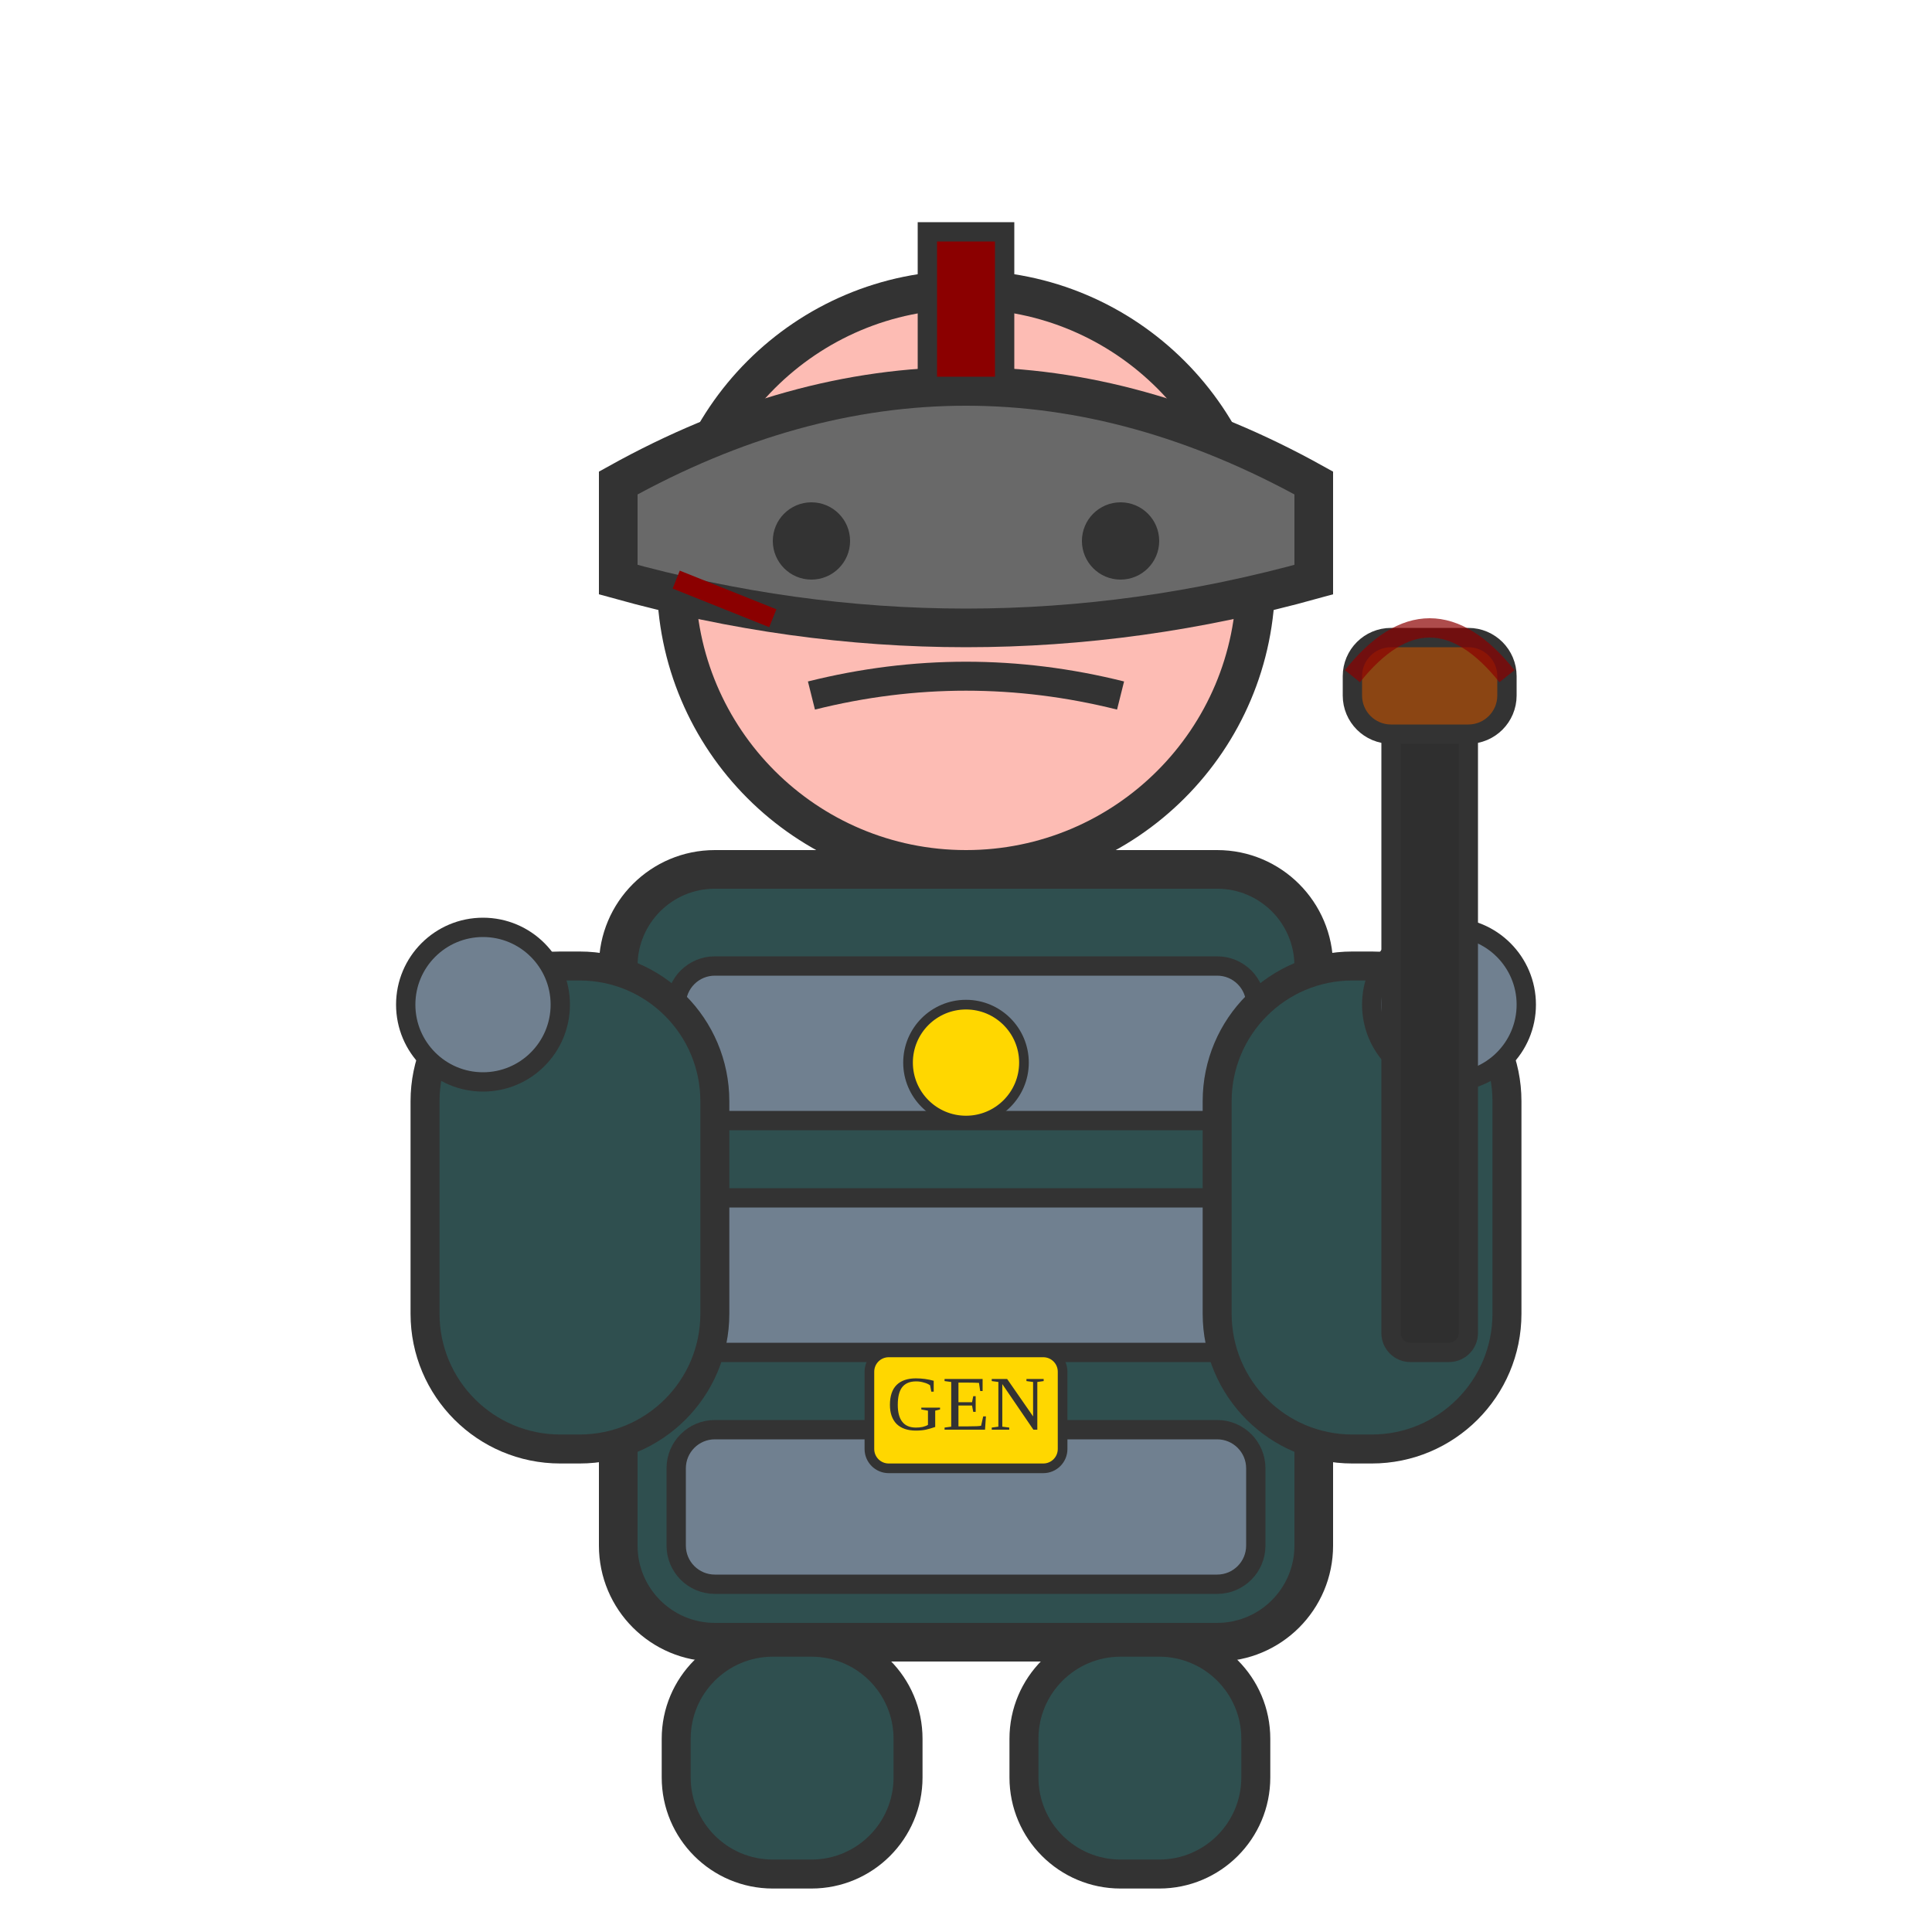
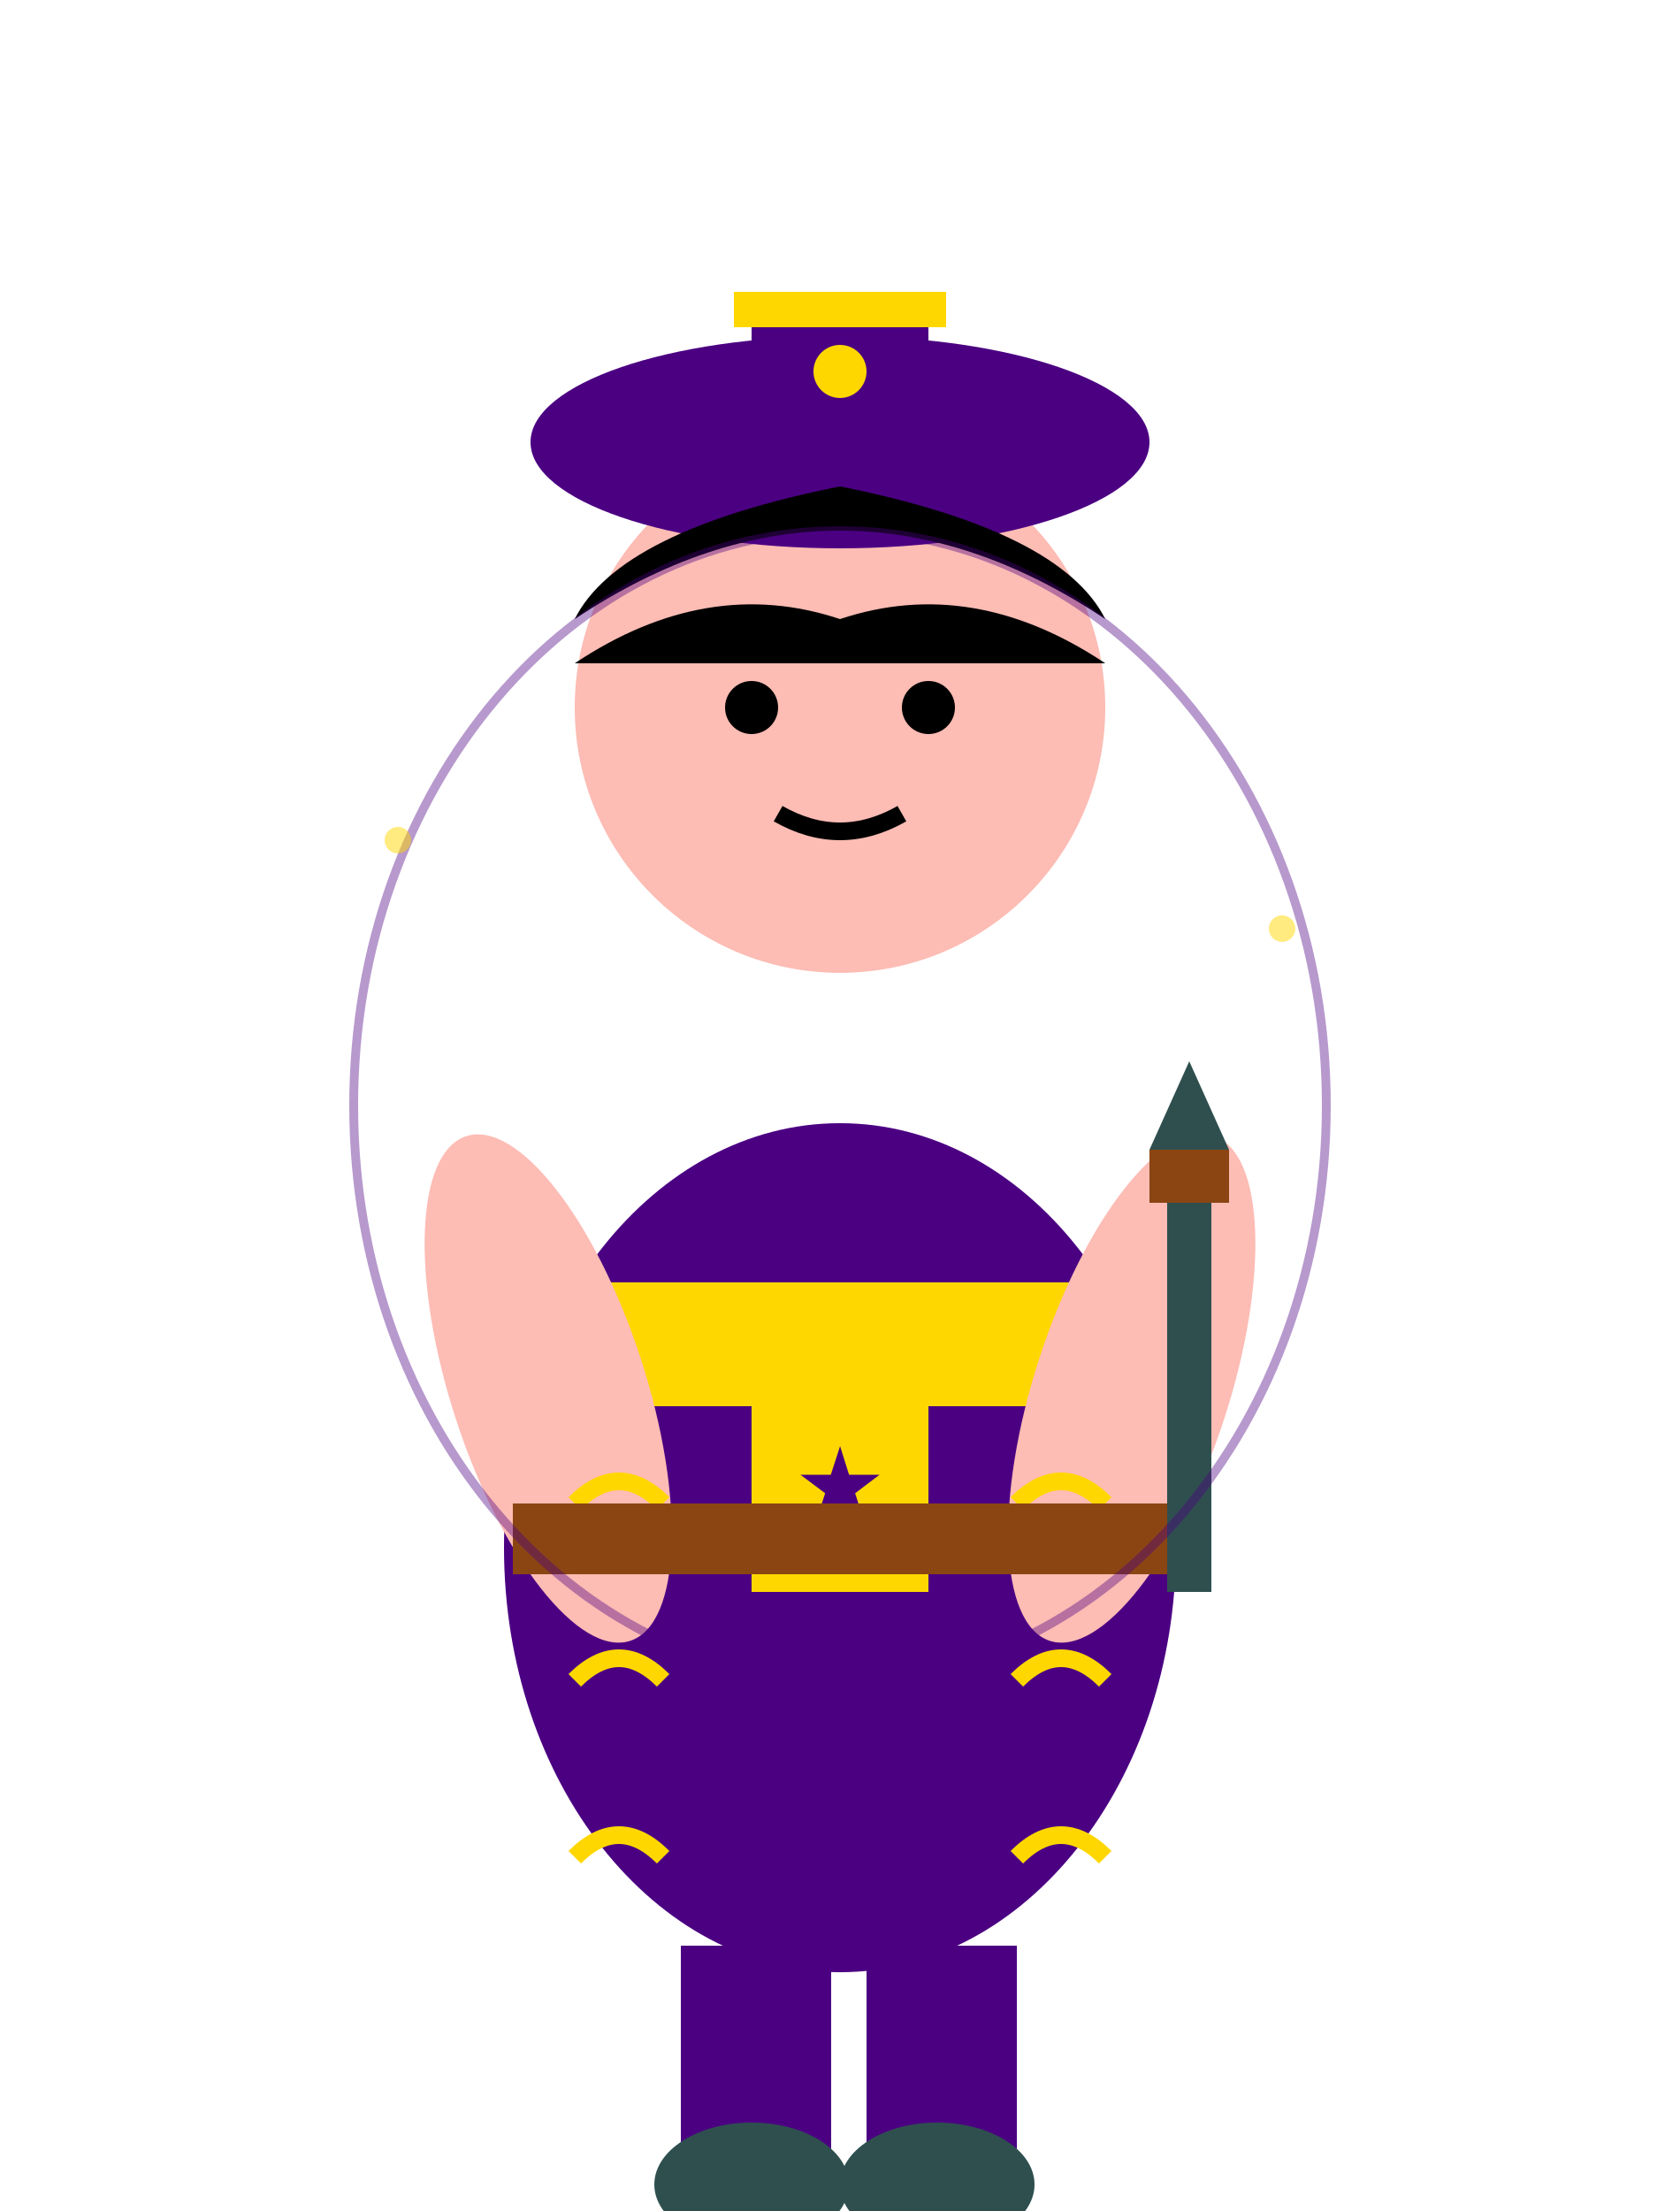
- <svg xmlns="http://www.w3.org/2000/svg" viewBox="0 0 100 100">
-   <circle cx="50" cy="30" r="15" fill="#fdbcb4" stroke="#333" stroke-width="2" />
-   <path d="M32 25 Q50 15 68 25 L68 30 Q50 35 32 30 Z" fill="#696969" stroke="#333" stroke-width="2" />
-   <rect x="48" y="12" width="4" height="8" fill="#8B0000" stroke="#333" stroke-width="1" />
-   <circle cx="42" cy="28" r="2" fill="#333" />
-   <circle cx="58" cy="28" r="2" fill="#333" />
-   <path d="M42 36 Q50 34 58 36" fill="none" stroke="#333" stroke-width="1.5" />
-   <line x1="35" y1="30" x2="40" y2="32" stroke="#8B0000" stroke-width="1" />
-   <rect x="32" y="45" width="36" height="40" rx="5" fill="#2F4F4F" stroke="#333" stroke-width="2" />
-   <rect x="35" y="50" width="30" height="8" rx="2" fill="#708090" stroke="#333" stroke-width="1" />
-   <rect x="35" y="62" width="30" height="8" rx="2" fill="#708090" stroke="#333" stroke-width="1" />
-   <rect x="35" y="74" width="30" height="8" rx="2" fill="#708090" stroke="#333" stroke-width="1" />
-   <circle cx="50" cy="55" r="3" fill="#FFD700" stroke="#333" stroke-width="0.5" />
-   <rect x="22" y="50" width="15" height="25" rx="7" fill="#2F4F4F" stroke="#333" stroke-width="1.5" />
-   <rect x="63" y="50" width="15" height="25" rx="7" fill="#2F4F4F" stroke="#333" stroke-width="1.5" />
-   <circle cx="25" cy="52" r="4" fill="#708090" stroke="#333" stroke-width="1" />
-   <circle cx="75" cy="52" r="4" fill="#708090" stroke="#333" stroke-width="1" />
-   <rect x="35" y="85" width="12" height="12" rx="5" fill="#2F4F4F" stroke="#333" stroke-width="1.5" />
-   <rect x="53" y="85" width="12" height="12" rx="5" fill="#2F4F4F" stroke="#333" stroke-width="1.5" />
-   <rect x="72" y="35" width="4" height="35" rx="1" fill="#2F2F2F" stroke="#333" stroke-width="1" />
-   <rect x="70" y="33" width="8" height="5" rx="2" fill="#8B4513" stroke="#333" stroke-width="1" />
-   <path d="M70 35 Q74 30 78 35" fill="none" stroke="#8B0000" stroke-width="1" opacity="0.7" />
-   <rect x="45" y="70" width="10" height="6" rx="1" fill="#FFD700" stroke="#333" stroke-width="0.5" />
-   <text x="50" y="74" text-anchor="middle" font-size="4" fill="#333">GEN</text>
+ <svg xmlns="http://www.w3.org/2000/svg" width="190" height="250" viewBox="0 0 190 250">
+   <ellipse cx="95" cy="175" rx="38" ry="48" fill="#4B0082" />
+   <rect x="57" y="145" width="76" height="14" fill="#FFD700" />
+   <ellipse cx="62" cy="157" rx="11" ry="30" fill="#FDBCB4" transform="rotate(-18 62 157)" />
+   <ellipse cx="128" cy="157" rx="11" ry="30" fill="#FDBCB4" transform="rotate(18 128 157)" />
+   <circle cx="95" cy="80" r="30" fill="#FDBCB4" />
+   <ellipse cx="95" cy="50" rx="35" ry="12" fill="#4B0082" />
+   <rect x="85" y="35" width="20" height="18" fill="#4B0082" />
+   <rect x="83" y="33" width="24" height="4" fill="#FFD700" />
+   <circle cx="95" cy="42" r="3" fill="#FFD700" />
+   <path d="M 65 70 Q 95 50 125 70 Q 120 60 95 55 Q 70 60 65 70" fill="#000000" />
+   <path d="M 65 75 Q 80 65 95 70 Q 110 65 125 75" fill="#000000" />
+   <circle cx="85" cy="80" r="3" fill="#000000" />
+   <circle cx="105" cy="80" r="3" fill="#000000" />
+   <path d="M 78 73 Q 85 70 92 73" stroke="#000000" stroke-width="2" fill="none" />
+   <path d="M 98 73 Q 105 70 112 73" stroke="#000000" stroke-width="2" fill="none" />
+   <path d="M 88 92 Q 95 96 102 92" stroke="#000000" stroke-width="2" fill="none" />
+   <rect x="85" y="155" width="20" height="25" fill="#FFD700" />
+   <text x="95" y="172" text-anchor="middle" font-size="12" fill="#4B0082">★</text>
+   <rect x="132" y="135" width="5" height="45" fill="#2F4F4F" />
+   <rect x="130" y="130" width="9" height="6" fill="#8B4513" />
+   <polygon points="134.5,120 130,130 139,130" fill="#2F4F4F" />
+   <g stroke="#FFD700" stroke-width="2" fill="none">
+     <path d="M 65 170 Q 70 165 75 170" />
+     <path d="M 115 170 Q 120 165 125 170" />
+     <path d="M 65 190 Q 70 185 75 190" />
+     <path d="M 115 190 Q 120 185 125 190" />
+     <path d="M 65 210 Q 70 205 75 210" />
+     <path d="M 115 210 Q 120 205 125 210" />
+   </g>
+   <rect x="58" y="170" width="74" height="8" fill="#8B4513" />
+   <rect x="77" y="220" width="17" height="24" fill="#4B0082" />
+   <rect x="98" y="220" width="17" height="24" fill="#4B0082" />
+   <ellipse cx="85" cy="247" rx="11" ry="7" fill="#2F4F4F" />
+   <ellipse cx="106" cy="247" rx="11" ry="7" fill="#2F4F4F" />
+   <ellipse cx="95" cy="125" rx="55" ry="65" fill="none" stroke="#4B0082" stroke-width="1" opacity="0.4">
+     <animate attributeName="opacity" values="0.4;0.6;0.4" dur="3s" repeatCount="indefinite" />
+   </ellipse>
+   <g opacity="0.5">
+     <circle cx="45" cy="95" r="1.5" fill="#FFD700">
+       <animate attributeName="opacity" values="0.5;0.2;0.5" dur="2.5s" repeatCount="indefinite" />
+     </circle>
+     <circle cx="145" cy="105" r="1.5" fill="#FFD700">
+       <animate attributeName="opacity" values="0.2;0.5;0.2" dur="3s" repeatCount="indefinite" />
+     </circle>
+   </g>
</svg>
